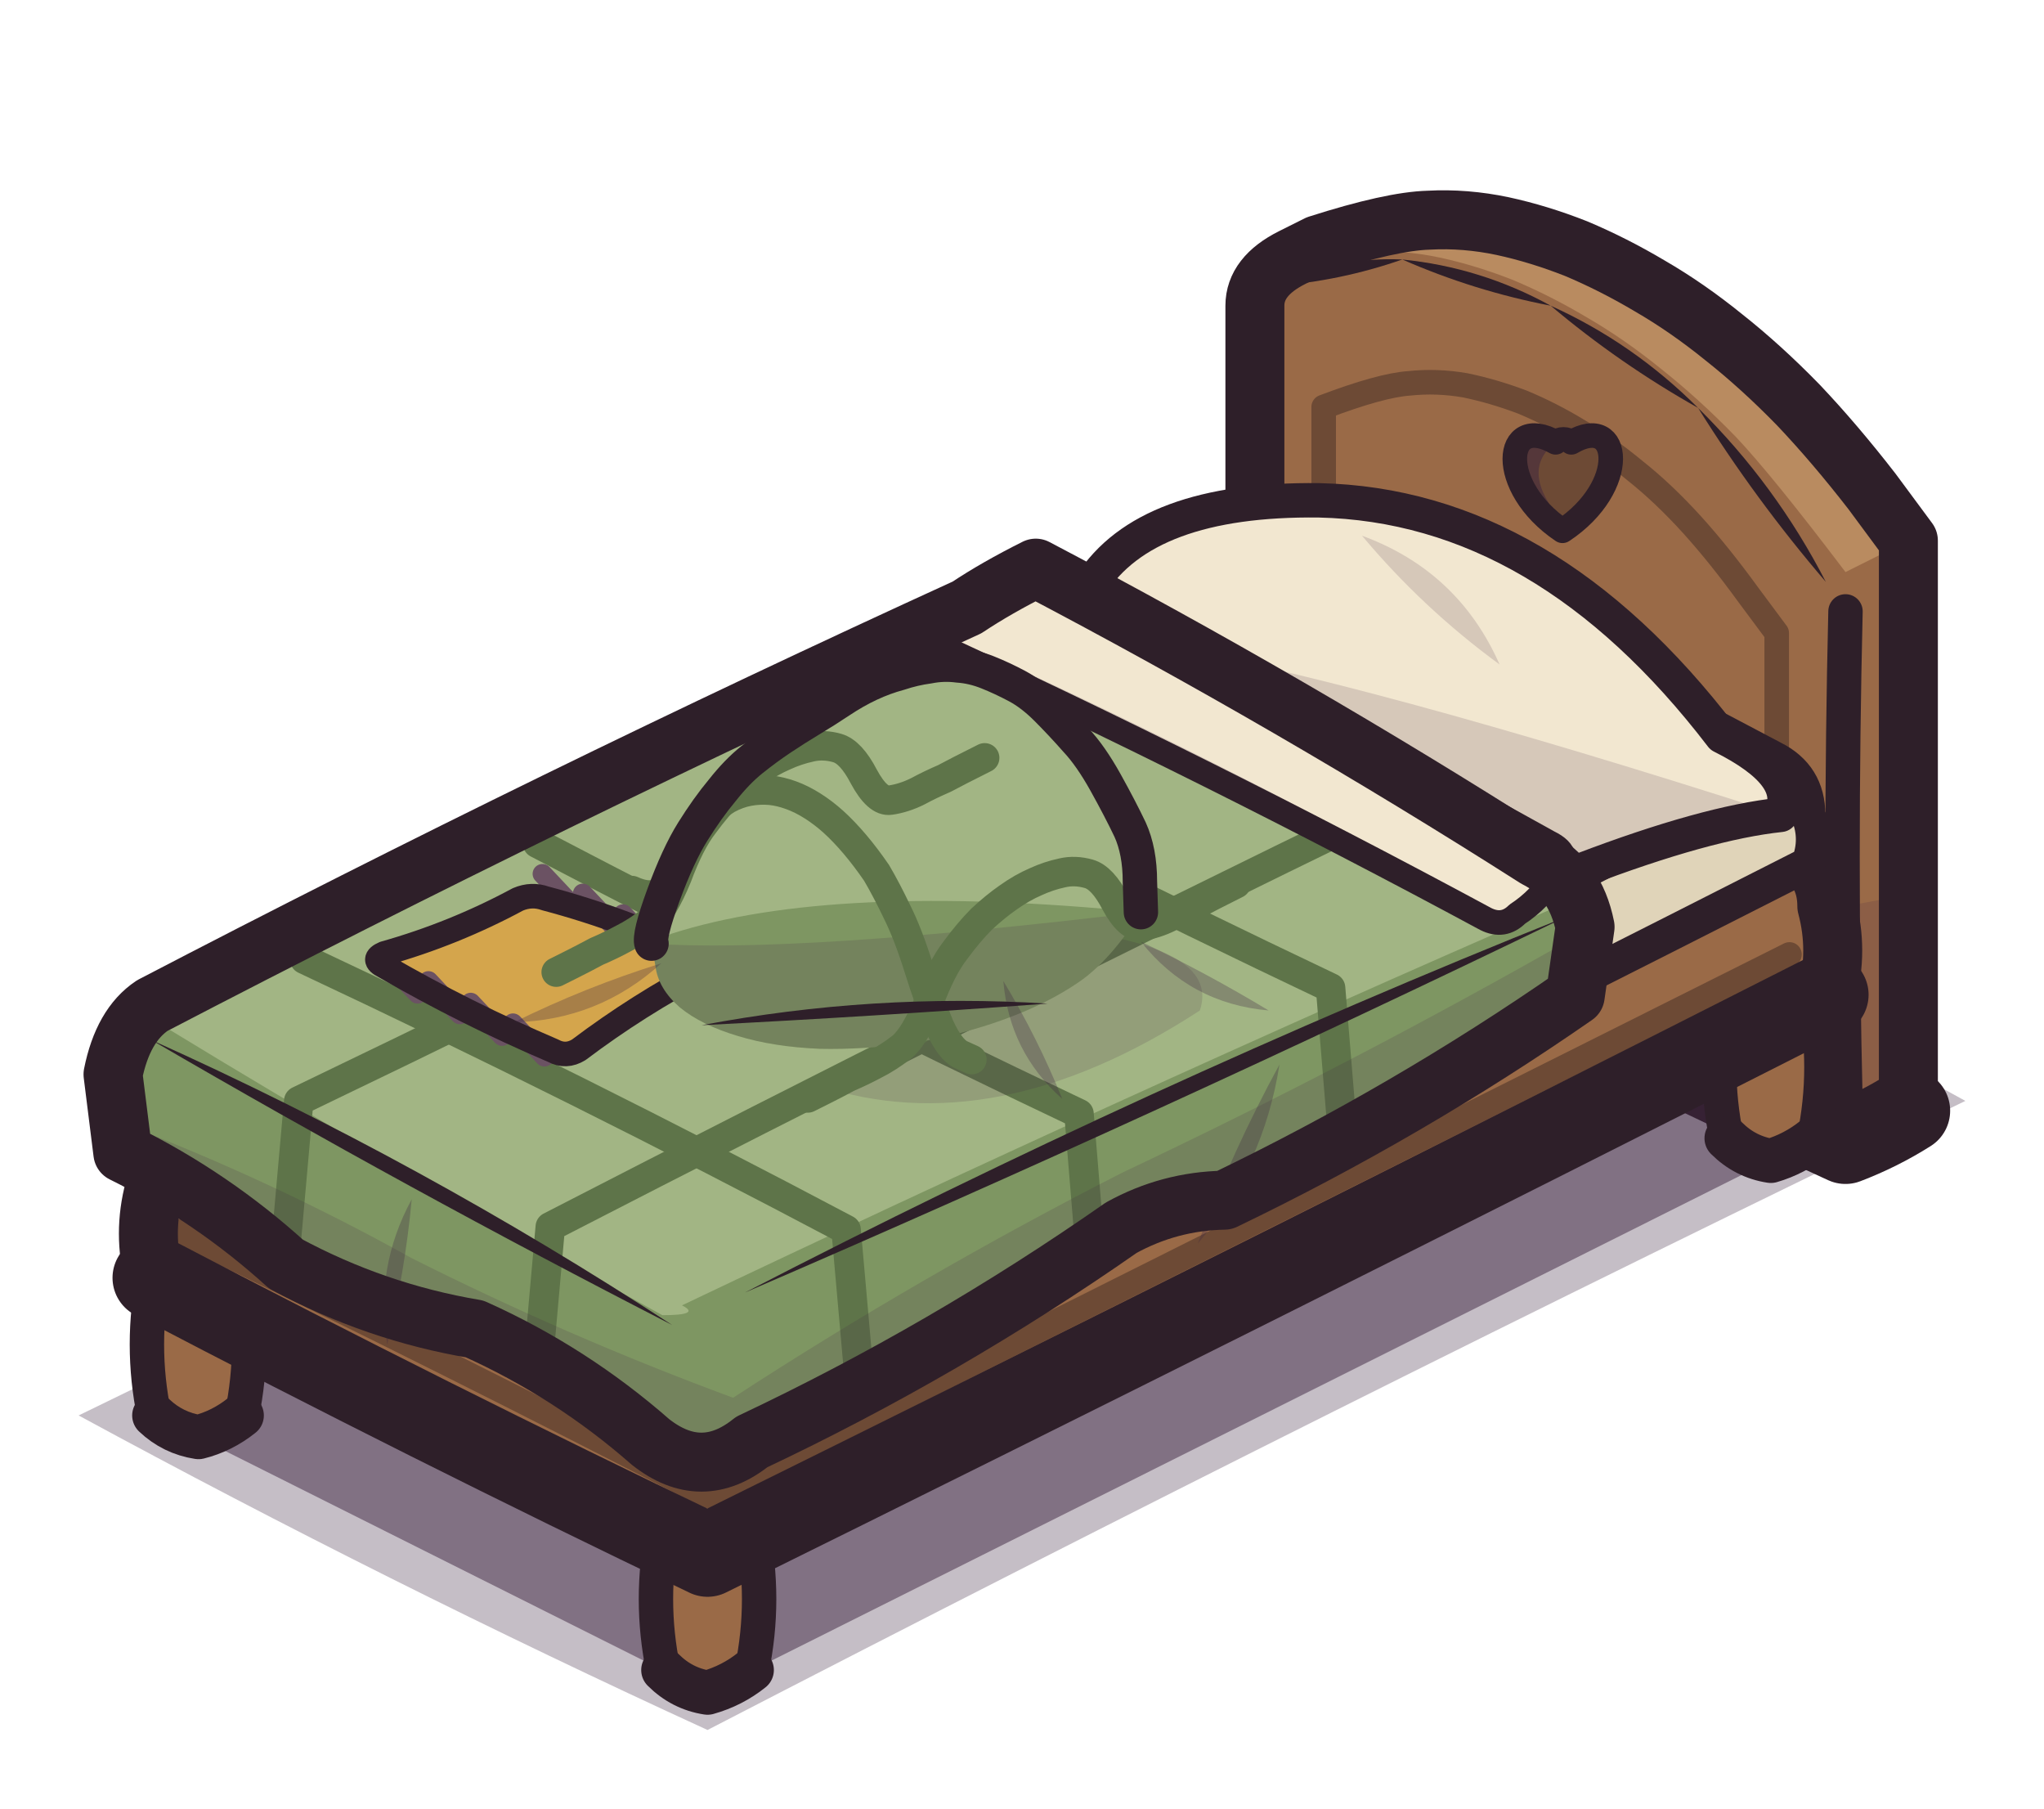
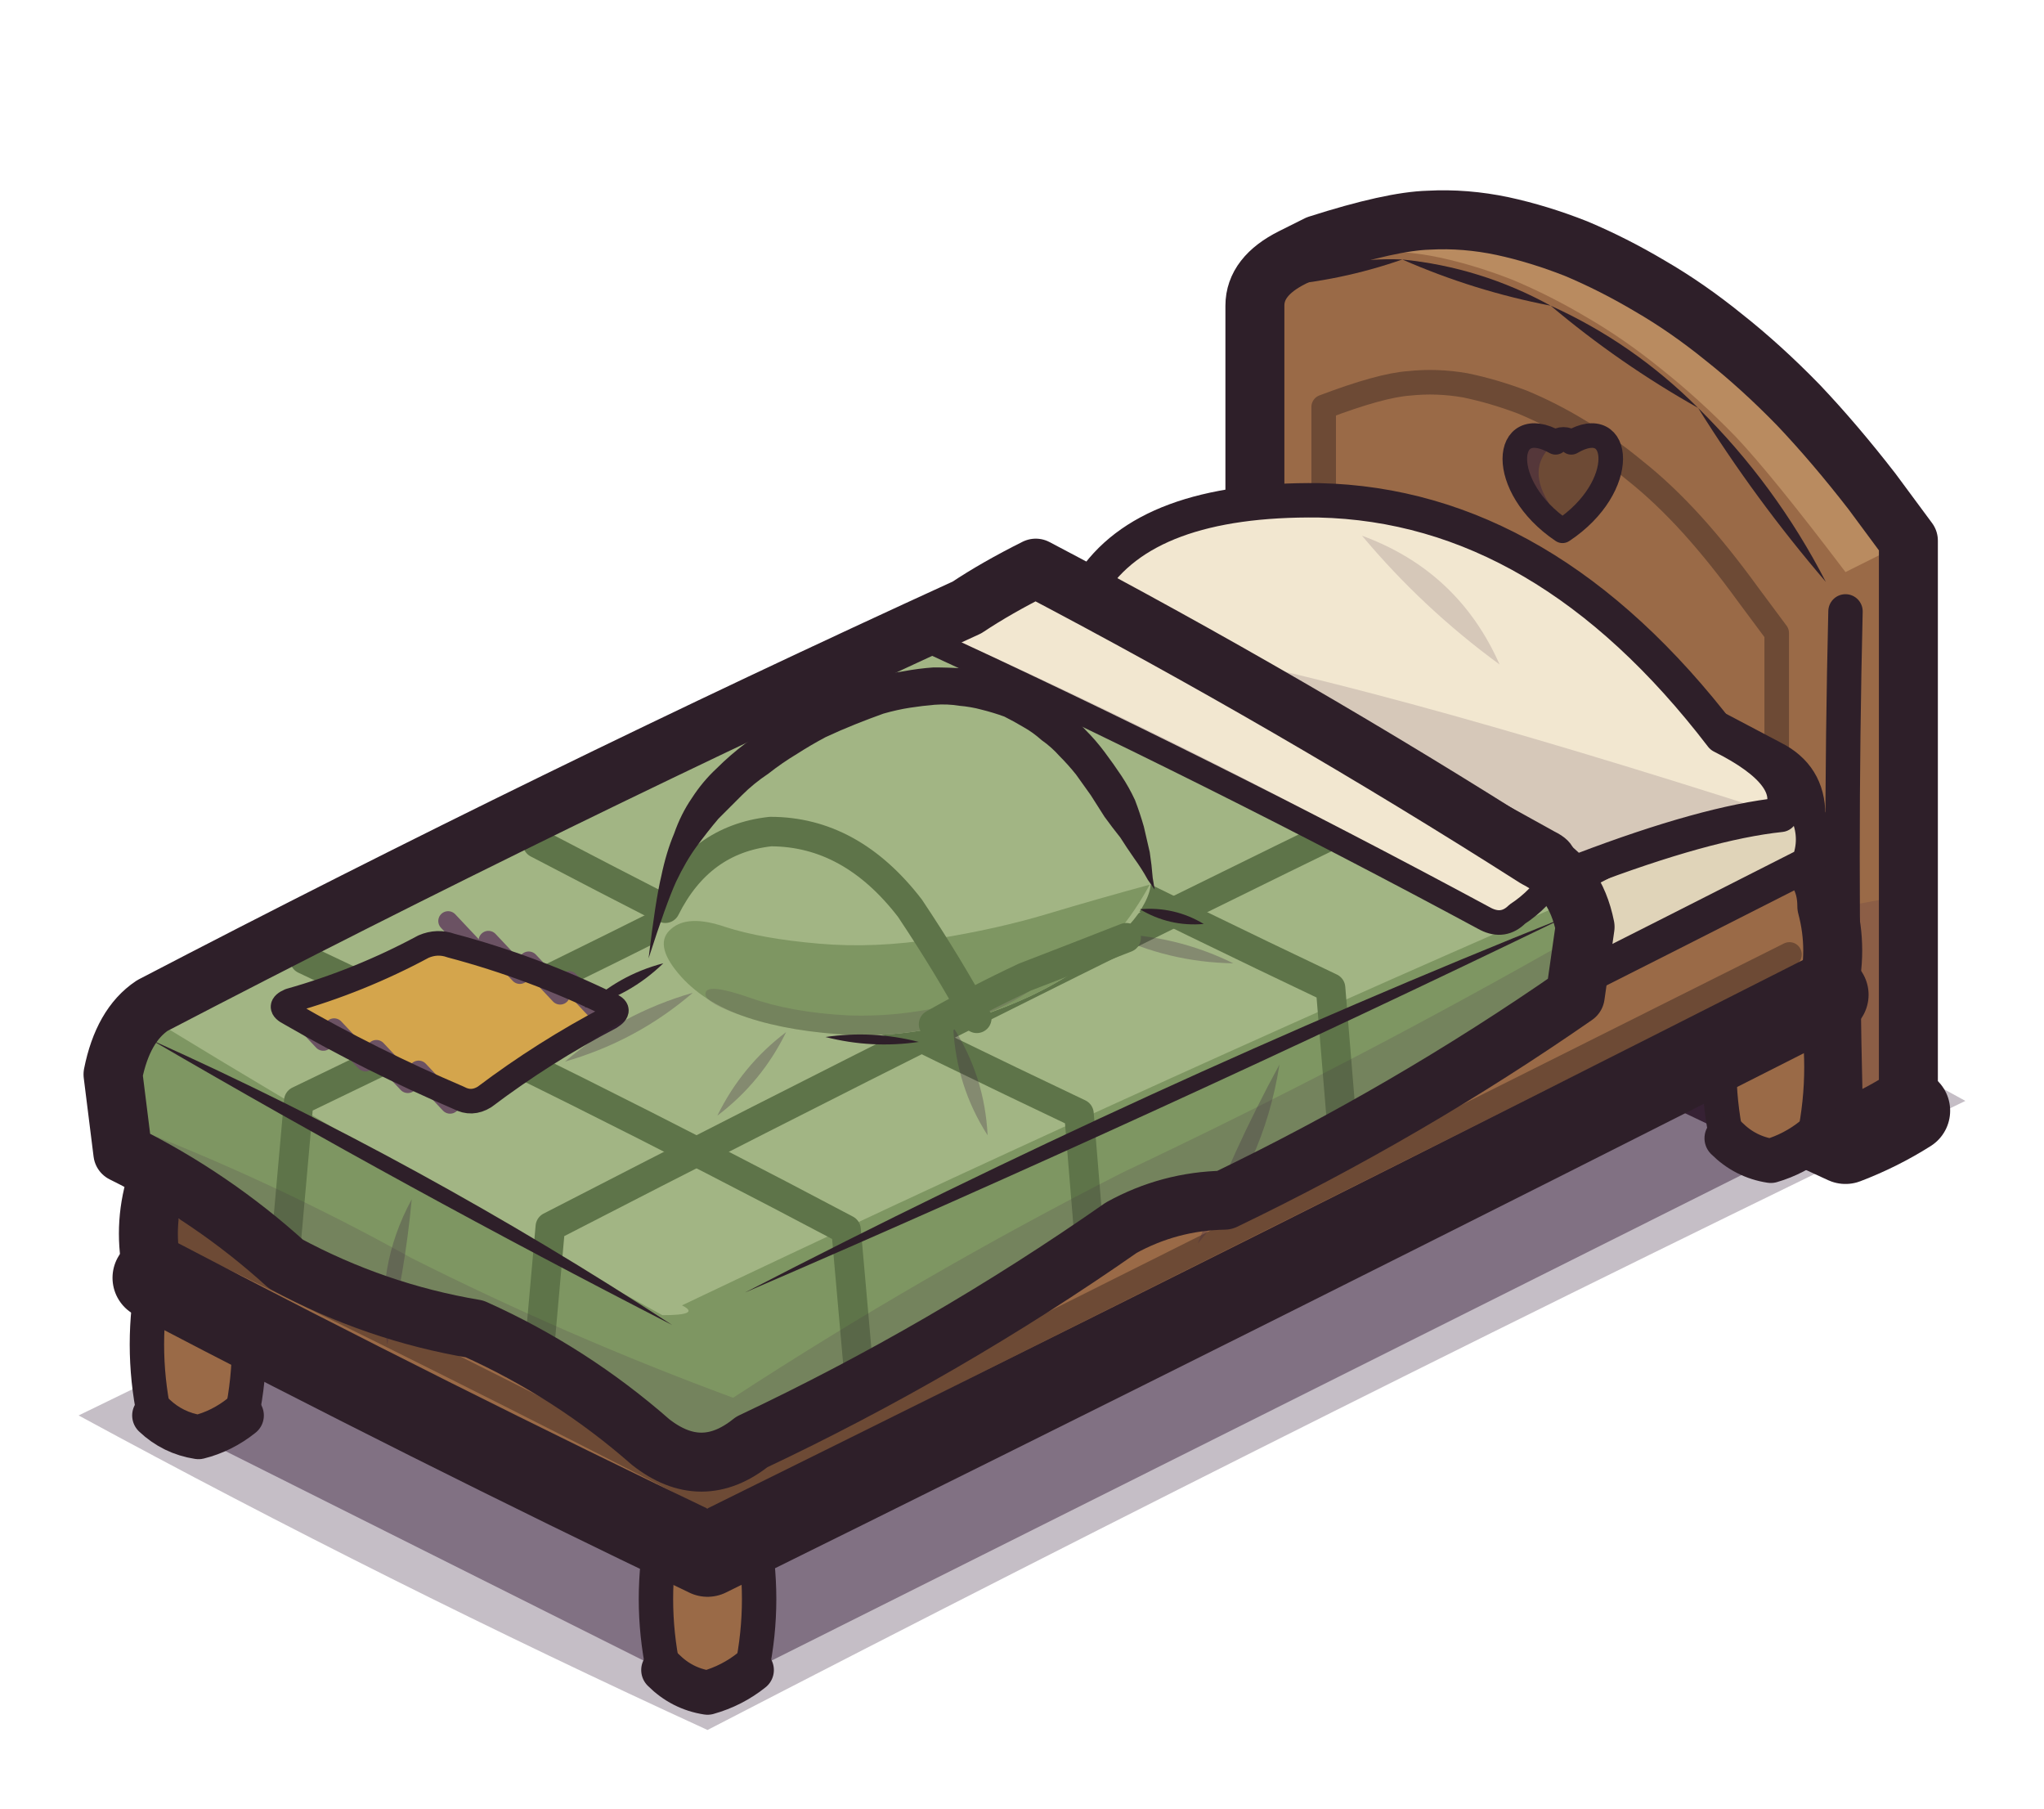
<svg xmlns="http://www.w3.org/2000/svg" viewBox="0 0 208 184" width="208" height="184">
  <g id="p-shadow">
    <path d="M136 80Q168.6 94.7 200 112Q135.6 143.1 72 176Q39.5 161.1 8 144Q72.4 112.7 136 80Z" fill="#3f2541" fill-opacity="0.3" />
  </g>
  <g id="p-headboard">
    <path d="M127.7 86.1L127.7 31.1Q127.7 28.1 131.5 26.2L134.1 24.9Q141.6 22.5 145.4 22.4Q149.1 22.2 152.9 23Q156.6 23.8 160.4 25.3Q164.2 26.9 167.9 29.1Q171.7 31.3 175.4 34.3Q179.2 37.3 183 41.2Q186.7 45.1 190.5 50L194.2 55L194.2 58L194.2 113Q191.2 114.9 187.8 116.2Q157.2 102.2 127.7 86.1Z" fill="#9a6a47" />
    <path d="M134.1 24.9Q141.6 22.5 145.4 22.4Q149.1 22.2 152.9 23Q156.6 23.8 160.4 25.3Q164.2 26.9 167.9 29.1Q171.7 31.3 175.4 34.3Q179.2 37.3 183 41.2Q186.7 45.1 190.5 50L194.2 55L187.8 58.2Q180.3 48.3 176.6 44.4Q172.8 40.5 169 37.5Q165.3 34.5 161.5 32.3Q157.8 30.1 154 28.5Q150.2 27 146.5 26.2Q142.7 25.4 139 25.6Q135.2 25.7 131.4 26.9L127.7 28.1Z" fill="#b98b60" />
    <path d="M127.7 86.1L127.7 64.1Q143.8 71.9 157.8 83.1Q172.3 89.2 187.8 92.2L194.2 91L194.2 113L187.8 116.2Z" fill="#3f2541" fill-opacity="0.16" />
    <path d="M134.7 81.6L134.7 41.4Q140.5 39.2 143.4 39Q146.2 38.7 149.1 39.2Q152 39.8 154.9 40.9Q157.8 42.1 160.6 43.8Q163.5 45.5 166.4 47.9Q169.3 50.2 172.2 53.4Q175 56.5 177.9 60.5L180.8 64.4L180.8 104.6" fill="none" stroke="#6d4a35" stroke-width="2.5" stroke-linecap="round" stroke-linejoin="round" />
    <path d="M159 54C152.3 49.5 153 42 158.3 45C158.7 44.6 159.5 44.6 159.9 45C165 42 165.8 49.5 159 54Z" fill="#6d4a35" />
    <path d="M159 54C152.3 49.5 153 42 158.3 45Q155.3 47.3 157.5 51Z" fill="#3f2541" fill-opacity="0.5" />
    <path d="M159 54C152.3 49.5 153 42 158.3 45C158.7 44.6 159.5 44.6 159.9 45C165 42 165.8 49.5 159 54Z" fill="none" stroke="#2e1f29" stroke-width="2.5" stroke-linecap="round" stroke-linejoin="round" />
    <path d="M187.8 62.2Q187.2 87.2 187.8 112.2" fill="none" stroke="#2e1f29" stroke-width="3.5" stroke-linecap="round" stroke-linejoin="round" />
    <path d="M129.7 29.1Q135.9 26.1 142.7 26.4Q136.4 28.6 129.7 29.1Z" fill="#2e1f29" />
    <path d="M142.7 26.4Q150.7 27.2 157.8 31.1Q150 29.6 142.7 26.4Z" fill="#2e1f29" />
    <path d="M157.8 31.1Q166.2 34.9 172.8 41.5Q164.8 37 157.8 31.1Z" fill="#2e1f29" />
    <path d="M172.8 41.5Q180.7 49.3 185.8 59.2Q178.6 50.8 172.8 41.5Z" fill="#2e1f29" />
    <path d="M127.7 86.1L127.7 31.1Q127.7 28.1 131.5 26.2L134.1 24.9Q141.6 22.5 145.4 22.4Q149.1 22.2 152.9 23Q156.6 23.8 160.4 25.3Q164.2 26.9 167.9 29.1Q171.7 31.3 175.4 34.3Q179.2 37.3 183 41.2Q186.7 45.1 190.5 50L194.2 55L194.2 58L194.2 113Q191.2 114.9 187.8 116.2Q157.2 102.2 127.7 86.1Z" fill="none" stroke="#2e1f29" stroke-width="6" stroke-linecap="round" stroke-linejoin="round" />
    <path d="M194.2 113Q191.2 114.9 187.8 116.2Q157.2 102.2 127.7 86.1" fill="none" stroke="#2e1f29" stroke-width="8.5" stroke-linecap="round" stroke-linejoin="round" />
  </g>
  <g id="p-frame">
    <path d="M185.9 101.2L72 158.2L15.7 130L15.7 144L72 172.2L185.9 115.2Z" fill="#3f2541" fill-opacity="0.5" />
    <path d="M181.5 98.3Q182.9 97.6 183.3 99.2Q184.6 99.8 184.6 101.3Q186.1 108.6 184.6 115.8Q182.6 117.4 180.2 118.1Q177.6 117.7 175.7 115.8Q174.2 108.6 175.7 101.3Q175.7 99.8 177 99.2Q177.4 97.6 178.8 98.3Q180.2 97.6 181.5 98.3Z" fill="#9a6a47" />
    <path d="M181.5 98.3Q182.9 97.6 183.3 99.2Q184.6 99.8 183.3 100.5Q182.3 100.1 181.9 101.2Q180.2 102.1 178.4 101.2Q177.4 101.4 177 100.5Q175.7 99.8 177 99.2Q177.4 97.6 178.8 98.3Q180.2 97.6 181.5 98.3Z" fill="#b98b60" />
    <path d="M181.5 98.3Q182.9 97.6 183.3 99.2Q184.6 99.8 184.6 101.3Q186.1 108.6 184.6 115.8Q182.6 117.4 180.2 118.1Q177.6 117.7 175.7 115.8Q174.2 108.6 175.7 101.3Q175.7 99.8 177 99.2Q177.4 97.6 178.8 98.3Q180.2 97.6 181.5 98.3Z" fill="none" stroke="#2e1f29" stroke-width="3.5" stroke-linecap="round" stroke-linejoin="round" />
    <path d="M184.6 115.8Q182.6 117.4 180.2 118.1Q177.6 117.7 175.7 115.8" fill="none" stroke="#2e1f29" stroke-width="4.5" stroke-linecap="round" stroke-linejoin="round" />
    <path d="M21.5 126.4Q22.9 125.8 23.3 127.3Q24.6 128 24.6 129.5Q26.1 136.8 24.6 144Q22.6 145.6 20.2 146.2Q17.6 145.8 15.7 144Q14.2 136.8 15.7 129.5Q15.7 128 17 127.3Q17.4 125.8 18.8 126.4Q20.2 125.8 21.5 126.4Z" fill="#9a6a47" />
    <path d="M21.5 126.4Q22.9 125.8 23.3 127.3Q24.6 128 23.3 128.7Q22.3 128.3 21.9 129.3Q20.2 130.2 18.4 129.3Q17.4 129.5 17 128.7Q15.7 128 17 127.3Q17.4 125.8 18.8 126.4Q20.2 125.8 21.5 126.4Z" fill="#b98b60" />
    <path d="M21.5 126.4Q22.9 125.8 23.3 127.3Q24.6 128 24.6 129.5Q26.1 136.8 24.6 144Q22.6 145.6 20.2 146.2Q17.6 145.8 15.7 144Q14.2 136.8 15.7 129.5Q15.7 128 17 127.3Q17.4 125.8 18.8 126.4Q20.2 125.8 21.5 126.4Z" fill="none" stroke="#2e1f29" stroke-width="3.5" stroke-linecap="round" stroke-linejoin="round" />
    <path d="M24.6 144Q22.6 145.6 20.2 146.2Q17.6 145.8 15.7 144" fill="none" stroke="#2e1f29" stroke-width="4.5" stroke-linecap="round" stroke-linejoin="round" />
    <path d="M73.3 152.4Q74.8 151.7 75.1 153.2Q76.5 153.9 76.5 155.4Q78 162.7 76.5 169.9Q74.5 171.5 72 172.2Q69.4 171.8 67.5 169.9Q66 162.7 67.5 155.4Q67.5 153.9 68.9 153.2Q69.2 151.7 70.7 152.4Q72 151.7 73.3 152.4Z" fill="#9a6a47" />
    <path d="M73.3 152.4Q74.8 151.7 75.1 153.2Q76.5 153.9 75.1 154.6Q74.1 154.2 73.8 155.3Q72 156.2 70.2 155.3Q69.3 155.5 68.9 154.6Q67.5 153.9 68.9 153.2Q69.2 151.7 70.7 152.4Q72 151.7 73.3 152.4Z" fill="#b98b60" />
    <path d="M73.3 152.4Q74.8 151.7 75.1 153.2Q76.5 153.9 76.5 155.4Q78 162.7 76.5 169.9Q74.5 171.5 72 172.2Q69.4 171.8 67.5 169.9Q66 162.7 67.5 155.4Q67.5 153.9 68.9 153.2Q69.2 151.7 70.7 152.4Q72 151.7 73.3 152.4Z" fill="none" stroke="#2e1f29" stroke-width="3.5" stroke-linecap="round" stroke-linejoin="round" />
    <path d="M76.5 169.9Q74.5 171.5 72 172.2Q69.4 171.8 67.5 169.9" fill="none" stroke="#2e1f29" stroke-width="4.5" stroke-linecap="round" stroke-linejoin="round" />
    <path d="M133.2 61.8Q158.1 73.4 182.3 86.4Q185.9 88.2 185.9 92.2Q187.1 96.7 185.9 101.2Q129.1 130 72 158.2Q43.6 144.6 15.7 130Q14.5 125.5 15.7 121Q15.7 117 19.3 115.2Q72.3 87.8 126 61.8Q129.6 60 133.2 61.8Z" fill="#9a6a47" />
    <path d="M133.2 61.8Q158.1 73.4 182.3 86.4Q185.9 88.2 182.3 90Q127.7 116.4 73.8 144.3Q72 145.2 70.2 144.3Q44.5 132.1 19.3 118.8Q15.7 117 19.3 115.2Q72.3 87.8 126 61.8Q129.6 60 133.2 61.8Z" fill="#b98b60" />
    <path d="M18.2 125.3Q45.3 138.4 72 152.2L182.1 97.1" fill="none" stroke="#6d4a35" stroke-width="2.5" stroke-linecap="round" stroke-linejoin="round" />
    <path d="M17.9 118.1Q44.4 128.7 68.6 143.5Q42.7 131.9 17.9 118.1Z" fill="#2e1f29" />
    <path d="M78.8 141.7Q129 114 181.4 90.5Q130.6 117.2 78.8 141.7Z" fill="#2e1f29" />
    <path d="M133.2 61.8Q158.1 73.4 182.3 86.4Q185.9 88.2 185.9 92.2Q187.1 96.7 185.9 101.2Q129.1 130 72 158.2Q43.6 144.6 15.7 130Q14.5 125.5 15.7 121Q15.7 117 19.3 115.2Q72.3 87.8 126 61.8Q129.6 60 133.2 61.8Z" fill="none" stroke="#2e1f29" stroke-width="6" stroke-linecap="round" stroke-linejoin="round" />
    <path d="M185.9 101.2Q129.1 130 72 158.2Q43.6 144.6 15.7 130" fill="none" stroke="#2e1f29" stroke-width="8.5" stroke-linecap="round" stroke-linejoin="round" />
  </g>
  <g id="p-mattress">
    <path d="M134.7 54.2Q157.8 65.1 180.4 77.1Q184 78.9 184 82.9Q185 85.4 184 87.9Q128.5 116.1 72.6 143.6Q45.5 130.7 18.9 116.7Q17.9 114.2 18.9 111.7Q18.9 107.7 22.5 105.9Q73.9 79.5 125.8 54.2Q130.2 52 134.7 54.2Z" fill="#e0d4b9" />
    <path d="M134.7 54.2Q157.4 64.9 179.5 76.6Q184 78.9 179.5 81.1Q126.6 106.7 74.4 133.7Q72.6 134.6 70.9 133.7Q46.8 122.3 23.4 109.9Q18.9 107.7 23.4 105.4Q74.3 79.3 125.8 54.2Q130.2 52 134.7 54.2Z" fill="#f2e9d4" />
    <path d="M21 108.8Q46.3 118.7 69.4 132.9Q44.7 121.9 21 108.8Z" fill="#2e1f29" />
    <path d="M79.3 131.2Q128.4 104 179.5 81.1Q130 107.2 79.3 131.2Z" fill="#2e1f29" />
    <path d="M134.7 54.2Q157.8 65.1 180.4 77.1Q184 78.9 184 82.9Q185 85.4 184 87.9Q128.5 116.1 72.6 143.6Q45.5 130.7 18.9 116.7Q17.9 114.2 18.9 111.7Q18.9 107.7 22.5 105.9Q73.9 79.5 125.8 54.2Q130.2 52 134.7 54.2Z" fill="none" stroke="#2e1f29" stroke-width="3.5" stroke-linecap="round" stroke-linejoin="round" />
  </g>
  <g id="p-pillow">
    <path d="M134.2 50.9Q157.2 51.4 175.2 74.9Q183.2 78.9 181.2 82.9Q173.6 83.7 161 88.5Q159 92.5 154 89.5Q135 79 117 65.5Q108 64.5 111 59.5Q116.6 50.7 134.2 50.9Z" fill="#f2e7d0" />
    <path d="M181.2 82.9Q173.6 83.7 161 88.5Q159 92.5 154 89.5Q135 79 117 65.5Q138 69 181.2 82.9Z" fill="#3f2541" fill-opacity="0.16" />
    <path d="M138.6 54.5Q148.4 58.1 152.6 67.6Q144.8 61.9 138.6 54.5Z" fill="#3f2541" fill-opacity="0.16" />
    <path d="M134.2 50.9Q157.2 51.4 175.2 74.9Q183.2 78.9 181.2 82.9Q173.6 83.7 161 88.5Q159 92.5 154 89.5Q135 79 117 65.5Q108 64.5 111 59.5Q116.6 50.7 134.2 50.9Z" fill="none" stroke="#2e1f29" stroke-width="3.5" stroke-linecap="round" stroke-linejoin="round" />
  </g>
  <g id="p-blanket">
    <path d="M105.4 57.8Q131.5 71.5 156.3 87.3Q160.3 89.3 161.3 94.3L160.3 101.3Q143.3 113.1 124.6 122.1Q119 122.2 114.1 124.9Q96.2 137.4 76.5 146.7Q71.4 150.8 66.2 146.7Q58.1 139.6 48.3 135.2Q38.2 133.5 29.1 128.6Q21.6 121.8 12.5 117.3L11.5 109.3Q12.5 104.3 15.5 102.3Q56.4 81 98.4 61.8Q101.4 59.8 105.4 57.8Z" fill="#7e9662" />
    <path d="M105.4 57.8Q131.5 71.5 156.3 87.3Q160.3 89.3 158.3 92.3Q113.5 111.8 69.4 132.8Q71.4 133.8 67.4 133.8Q41.6 119.6 16.5 104.3Q12.5 104.3 15.5 102.3Q56.4 81 98.4 61.8Q101.4 59.8 105.4 57.8Z" fill="#a2b584" />
    <path d="M115.5 69.4Q73.3 91.4 30.4 112L29.1 126.6" fill="none" stroke="#5e7449" stroke-width="3" stroke-linecap="round" stroke-linejoin="round" />
    <path d="M141.1 82.2Q98.3 103 56 124.8L54.7 139.4" fill="none" stroke="#5e7449" stroke-width="3" stroke-linecap="round" stroke-linejoin="round" />
    <path d="M80.3 73Q107.6 87.3 135.4 100.5L136.6 115.1" fill="none" stroke="#5e7449" stroke-width="3" stroke-linecap="round" stroke-linejoin="round" />
    <path d="M54.7 85.8Q82 100.1 109.8 113.3L111 127.9" fill="none" stroke="#5e7449" stroke-width="3" stroke-linecap="round" stroke-linejoin="round" />
    <path d="M31 97.6Q58.9 110.7 86.1 125.1L87.4 139.8" fill="none" stroke="#5e7449" stroke-width="3" stroke-linecap="round" stroke-linejoin="round" />
    <path d="M161.3 94.3L160.3 101.3Q143.3 113.1 124.6 122.1Q119 122.2 114.1 124.9Q96.2 137.4 76.5 146.7Q71.4 150.8 66.2 146.7Q58.1 139.6 48.3 135.2Q38.2 133.5 29.1 128.6Q21.6 121.8 12.5 117.3L12.5 114.3Q27.7 120.1 41.9 128Q57.8 136 74.6 142.2Q93.8 129.7 114.2 119.3Q137.7 108.2 160.3 95.3Z" fill="#3f2541" fill-opacity="0.16" />
    <path d="M130.2 108.3Q128.6 118.6 121.9 126.5Q125.4 117.1 130.2 108.3Z" fill="#3f2541" fill-opacity="0.3" />
    <path d="M41.9 122Q41.2 129.5 39.4 136.8Q38.1 129 41.9 122Z" fill="#3f2541" fill-opacity="0.3" />
    <path d="M106.7 60.2Q132.7 71.8 157.6 85.7Q160.3 87 158.2 89.1Q156.7 91.5 154.4 93Q153 94.4 151.2 93.5Q123 78.3 93.9 64.9Q92.1 64 94 63.2Q97.4 61.1 101.2 60Q104 58.8 106.7 60.2Z" fill="#f2e7d0" />
    <path d="M99 65.9Q121.5 76.1 143.2 88Q120.1 79 99 65.9Z" fill="#3f2541" fill-opacity="0.16" />
    <path d="M106.7 60.2Q132.7 71.8 157.6 85.7Q160.3 87 158.2 89.1Q156.7 91.5 154.4 93Q153 94.4 151.2 93.5Q123 78.3 93.9 64.9Q92.1 64 94 63.2Q97.4 61.1 101.2 60Q104 58.8 106.7 60.2Z" fill="none" stroke="#2e1f29" stroke-width="2.5" stroke-linecap="round" stroke-linejoin="round" />
-     <path d="M55.5 91.4Q63.8 93.6 71.6 97.4Q73 97.9 71.7 98.7Q65 102.2 58.9 106.8Q57.6 107.6 56.3 106.9Q47.4 103.1 39.1 98.3Q37.7 97.6 39.1 97Q46.2 95 52.7 91.5Q54.1 90.9 55.5 91.4Z" fill="#d4a54c" />
-     <path d="M55.2 88.9L58.4 92.3" fill="none" stroke="#6b5263" stroke-width="2" stroke-linecap="round" stroke-linejoin="round" />
-     <path d="M39.3 97.7L42.5 101.1" fill="none" stroke="#6b5263" stroke-width="2" stroke-linecap="round" stroke-linejoin="round" />
-     <path d="M59.3 90.9L62.5 94.3" fill="none" stroke="#6b5263" stroke-width="2" stroke-linecap="round" stroke-linejoin="round" />
-     <path d="M43.6 99.8L46.8 103.2" fill="none" stroke="#6b5263" stroke-width="2" stroke-linecap="round" stroke-linejoin="round" />
-     <path d="M63.4 93L66.6 96.4" fill="none" stroke="#6b5263" stroke-width="2" stroke-linecap="round" stroke-linejoin="round" />
-     <path d="M47.9 102L51.1 105.4" fill="none" stroke="#6b5263" stroke-width="2" stroke-linecap="round" stroke-linejoin="round" />
-     <path d="M67.5 95L70.7 98.4" fill="none" stroke="#6b5263" stroke-width="2" stroke-linecap="round" stroke-linejoin="round" />
-     <path d="M52.2 104.1L55.4 107.5" fill="none" stroke="#6b5263" stroke-width="2" stroke-linecap="round" stroke-linejoin="round" />
-     <path d="M55.5 91.4Q63.8 93.6 71.6 97.4Q73 97.9 71.7 98.7Q65 102.2 58.9 106.8Q57.6 107.6 56.3 106.9Q47.4 103.1 39.1 98.3Q37.7 97.6 39.1 97Q46.2 95 52.7 91.5Q54.1 90.9 55.5 91.4Z" fill="none" stroke="#2e1f29" stroke-width="2.5" stroke-linecap="round" stroke-linejoin="round" />
+     <path d="M45.9 96.2Q54.2 98.4 62 102.2Q63.4 102.7 62.1 103.5Q55.4 107 49.3 111.6Q48 112.4 46.7 111.7Q37.8 107.9 29.5 103.1Q28.1 102.4 29.5 101.8Q36.6 99.8 43.1 96.3Q44.5 95.7 45.9 96.2Z" fill="#d4a54c" />
+     <path d="M45.6 93.7L48.8 97.1" fill="none" stroke="#6b5263" stroke-width="2" stroke-linecap="round" stroke-linejoin="round" />
+     <path d="M29.7 102.5L32.9 105.9" fill="none" stroke="#6b5263" stroke-width="2" stroke-linecap="round" stroke-linejoin="round" />
+     <path d="M49.7 95.7L52.9 99.1" fill="none" stroke="#6b5263" stroke-width="2" stroke-linecap="round" stroke-linejoin="round" />
+     <path d="M34 104.6L37.2 108" fill="none" stroke="#6b5263" stroke-width="2" stroke-linecap="round" stroke-linejoin="round" />
+     <path d="M53.8 97.8L57 101.2" fill="none" stroke="#6b5263" stroke-width="2" stroke-linecap="round" stroke-linejoin="round" />
+     <path d="M38.3 106.8L41.5 110.2" fill="none" stroke="#6b5263" stroke-width="2" stroke-linecap="round" stroke-linejoin="round" />
+     <path d="M57.9 99.8L61.1 103.2" fill="none" stroke="#6b5263" stroke-width="2" stroke-linecap="round" stroke-linejoin="round" />
+     <path d="M42.6 108.9L45.8 112.3" fill="none" stroke="#6b5263" stroke-width="2" stroke-linecap="round" stroke-linejoin="round" />
+     <path d="M45.9 96.2Q54.2 98.4 62 102.2Q63.4 102.7 62.1 103.5Q55.4 107 49.3 111.6Q48 112.4 46.7 111.7Q37.8 107.9 29.5 103.1Q28.1 102.4 29.5 101.8Q36.6 99.8 43.1 96.3Q44.5 95.7 45.9 96.2Z" fill="none" stroke="#2e1f29" stroke-width="2.5" stroke-linecap="round" stroke-linejoin="round" />
    <path d="M159.3 93.3Q118 113.3 75.8 131.5Q116.6 110.4 159.3 93.3Z" fill="#2e1f29" />
    <path d="M15.4 105.8Q43 118.2 68.4 134.8Q41.5 121 15.4 105.8Z" fill="#2e1f29" />
    <path d="M105.4 57.8Q131.5 71.5 156.3 87.3Q160.3 89.3 161.3 94.3L160.3 101.3Q143.3 113.1 124.6 122.1Q119 122.2 114.1 124.9Q96.2 137.4 76.5 146.7Q71.4 150.8 66.2 146.7Q58.1 139.6 48.3 135.2Q38.2 133.5 29.1 128.6Q21.6 121.8 12.5 117.3L11.5 109.3Q12.5 104.3 15.5 102.3Q56.4 81 98.4 61.8Q101.4 59.8 105.4 57.8Z" fill="none" stroke="#2e1f29" stroke-width="6" stroke-linecap="round" stroke-linejoin="round" />
  </g>
  <g id="p-hump" class="st-hump">
-     <path d="M110.1 94.8Q124.1 96.8 122.1 102.8Q101.2 116.4 83.2 110.4Q97.2 106.4 110.1 94.8Z" fill="#3f2541" fill-opacity="0.16" />
-     <path d="M66.3 96Q66 95.2 67.5 91.1Q69 87 70.5 84.6Q72 82.2 73.5 80.4Q75 78.5 76.5 77.3Q78 76.1 79.5 75.1Q81 74.1 82.5 73.2Q84 72.3 85.5 71.3Q87 70.3 88.5 69.6Q90 68.9 91.5 68.5Q93 68 94.5 67.8Q96 67.5 97.5 67.7Q99 67.8 100.5 68.4Q102 69 103.5 69.8Q105 70.6 106.5 72.1Q108 73.6 109.5 75.3Q111 76.9 112.5 79.6Q114 82.3 115 84.4Q116 86.6 116 89.7L116.1 92.8Q113 97.7 109.8 99.9Q106.6 102.1 102.2 103.7Q97.8 105.3 92.9 106.1Q88 106.8 83.4 106.7Q78.7 106.5 75.1 105.4Q71.4 104.3 69.2 102.5Q67 100.6 66.7 98.3L66.3 96Z" fill="#7e9662" />
-     <path d="M66.3 96Q66 95.2 67.5 91.1Q69 87 70.5 84.6Q72 82.2 73.5 80.4Q75 78.5 76.5 77.3Q78 76.1 79.5 75.1Q81 74.1 82.5 73.2Q84 72.3 85.5 71.3Q87 70.3 88.5 69.6Q90 68.9 91.5 68.5Q93 68 94.5 67.8Q96 67.5 97.5 67.7Q99 67.8 100.5 68.4Q102 69 103.5 69.8Q105 70.6 106.5 72.1Q108 73.6 109.5 75.3Q111 76.9 112.5 79.6Q114 82.3 115 84.4Q116 86.6 116 89.7L116.1 92.8Q84.8 89.7 68.3 95Z" fill="#a2b584" />
-     <path d="M66.3 96Q81 97 116.1 92.8Q113 97.7 109.8 99.9Q106.6 102.1 102.2 103.7Q97.8 105.3 92.9 106.1Q88 106.8 83.4 106.7Q78.7 106.5 75.1 105.4Q71.4 104.3 69.2 102.5Q67 100.6 66.7 98.3L66.3 96Z" fill="#3f2541" fill-opacity="0.16" />
-     <path d="M100.2 77.1Q97.4 78.5 96.1 79.2Q94.7 79.8 93.4 80.5Q92 81.2 90.6 81.4Q89.3 81.6 87.9 79Q86.6 76.5 85.2 76.1Q83.8 75.7 82.5 76Q81.1 76.3 79.8 76.9Q78.4 77.5 77 78.5Q75.7 79.4 74.3 80.7Q73 82 71.6 83.9Q70.2 85.7 68.9 89.2Q67.5 92.6 66.2 93.7Q64.8 94.8 63.4 95.5Q62.1 96.2 60.7 96.8Q59.4 97.5 58 98.2L56.6 98.9" fill="none" stroke="#5e7449" stroke-width="3" stroke-linecap="round" stroke-linejoin="round" />
-     <path d="M125.8 89.9Q123 91.3 121.7 92Q120.3 92.6 119 93.3Q117.6 94 116.2 94.2Q114.9 94.4 113.5 91.8Q112.2 89.3 110.8 88.9Q109.4 88.5 108.1 88.8Q106.7 89.1 105.4 89.7Q104 90.3 102.6 91.3Q101.3 92.2 99.9 93.5Q98.6 94.8 97.2 96.7Q95.8 98.5 94.5 102Q93.1 105.4 91.8 106.5Q90.4 107.6 89 108.3Q87.7 109 86.3 109.6Q85 110.3 83.6 111L82.2 111.7" fill="none" stroke="#5e7449" stroke-width="3" stroke-linecap="round" stroke-linejoin="round" />
-     <path d="M64.3 90.6Q66.5 91.6 67.6 90.4Q68.6 89.1 69.7 86.6Q70.8 84.2 71.9 83Q73 81.9 74 81.3Q75.1 80.7 76.2 80.5Q77.3 80.3 78.4 80.4Q79.4 80.5 80.5 80.9Q81.6 81.3 82.7 82Q83.8 82.7 84.8 83.6Q85.9 84.6 87 85.9Q88.1 87.2 89.2 88.8Q90.2 90.5 91.3 92.8Q92.4 95 93.5 98.5Q94.6 102 95.6 104.4Q96.7 106.8 97.8 107.3L98.9 107.8" fill="none" stroke="#5e7449" stroke-width="3" stroke-linecap="round" stroke-linejoin="round" />
-     <path d="M67.3 98Q60.9 103.8 52.3 104Q59.6 100.4 67.3 98Z" fill="#3f2541" fill-opacity="0.3" />
-     <path d="M116.1 95.8Q122.8 99 129.1 102.8Q121.1 102.1 116.1 95.8Z" fill="#3f2541" fill-opacity="0.3" />
-     <path d="M102.1 99.8Q105.6 105.6 108.1 111.8Q102.7 107 102.1 99.8Z" fill="#3f2541" fill-opacity="0.3" />
-     <path d="M66.3 96Q66 95.2 67.5 91.1Q69 87 70.5 84.6Q72 82.2 73.5 80.4Q75 78.5 76.5 77.3Q78 76.1 79.5 75.1Q81 74.1 82.5 73.2Q84 72.3 85.5 71.3Q87 70.3 88.5 69.6Q90 68.9 91.5 68.5Q93 68 94.5 67.8Q96 67.5 97.5 67.7Q99 67.8 100.5 68.4Q102 69 103.5 69.8Q105 70.6 106.5 72.1Q108 73.6 109.5 75.3Q111 76.9 112.5 79.6Q114 82.3 115 84.4Q116 86.6 116 89.7L116.1 92.8" fill="none" stroke="#2e1f29" stroke-width="3.5" stroke-linecap="round" stroke-linejoin="round" />
-     <path d="M106.6 102.1Q89 103.4 71.4 104.3Q88.8 101 106.6 102.1Z" fill="#2e1f29" />
+     <path d="M70.5 101Q63.2 103.1 57.5 108Q64.8 105.9 70.5 101ZM113 95Q118.9 97.9 125.5 98Q119.6 95.1 113 95ZM97 104.5Q97.3 110.5 100.5 115.5Q100.2 109.5 97 104.5ZM80 105Q75.5 108.4 73 113.5Q77.5 110.1 80 105Z" fill="#3f2541" fill-opacity="0.3" />
+     <path d="M66 97.5Q67.5 89 70 84.8Q72.5 80.5 76.5 77.5Q80.5 74.5 84.8 72.6Q89 70.6 92.8 70Q96.5 69.4 100 70.2Q103.5 71 106.3 73Q109 75 111.3 78Q113.5 81 115 84.3Q116.5 87.5 117 89Q117.5 90.5 115.8 93Q114 95.5 109.8 98.5Q105.5 101.5 99.3 103.5Q93 105.5 86.8 105.3Q80.5 105 76 103.5Q71.5 102 66 97.5Z" fill="#a2b584" />
+     <path d="M117 90Q111.5 91.5 106.5 93Q101.5 94.5 95.3 95.5Q89 96.5 83.3 96Q77.5 95.5 73.8 94.3Q70 93 68.3 94.5Q66.5 96 69 99Q71.5 102 76 103.5Q80.5 105 86.8 105.3Q93 105.5 99.3 103.5Q105.5 101.5 109.8 98.5Q114 95.5 117 90Z" fill="#7e9662" />
+     <path d="M111.5 95Q103 100.5 97.5 102Q92 103.5 86.3 103.3Q80.5 103 76.3 101.5Q72 100 71.8 101Q71.5 102 76 103.5Q80.5 105 86.8 105.3Q93 105.5 99.3 103.5Q105.5 101.5 111.5 95Z" fill="#3f2541" fill-opacity="0.16" />
+     <path d="M67.7 92.4Q71.2 85.4 78.4 84.6Q86.6 84.6 92.6 92.4Q96.6 98.4 99.4 103.6" fill="none" stroke="#5e7449" stroke-width="3" stroke-linecap="round" stroke-linejoin="round" />
+     <path d="M114.6 95.4Q109.5 97.4 104.3 99.4Q99.6 101.6 95 104.2" fill="none" stroke="#5e7449" stroke-width="3" stroke-linecap="round" stroke-linejoin="round" />
+     <path d="M66 97.5Q67.8 91.9 68.8 89.7Q69.8 87.6 70.9 86.1Q72 84.6 73.1 83.3Q74.3 82.1 75.5 80.9Q76.7 79.7 78.2 78.7Q79.6 77.6 81.1 76.7Q82.5 75.8 84 75Q85.5 74.3 87 73.7Q88.5 73.1 89.9 72.6Q91.3 72.2 92.6 72Q93.9 71.8 95.1 71.7Q96.4 71.6 97.6 71.8Q98.8 71.9 99.9 72.2Q101.1 72.5 102.2 72.9Q103.2 73.4 104.2 74Q105.1 74.5 106 75.3Q107 76 107.8 76.9Q108.7 77.8 109.5 78.8Q110.3 79.9 111 80.9Q111.7 82 112.4 83.1Q113.2 84.2 114 85.2Q114.7 86.3 115.4 87.3Q116.2 88.4 116.8 89.5Q117.5 90.5 117.5 90.5Q117.5 90.5 117.3 89.3Q117.2 88 117 86.7Q116.7 85.4 116.4 84.1Q116 82.7 115.5 81.4Q114.9 80.1 114.1 78.9Q113.3 77.7 112.4 76.5Q111.5 75.3 110.5 74.3Q109.5 73.2 108.4 72.4Q107.4 71.5 106.2 70.7Q104.9 70 103.6 69.4Q102.3 68.9 100.9 68.5Q99.5 68.2 98 68Q96.5 67.9 95 67.9Q93.5 68 91.9 68.3Q90.4 68.5 88.8 69Q87.2 69.5 85.6 70.2Q84 70.8 82.3 71.7Q80.7 72.5 79.1 73.5Q77.5 74.5 75.9 75.6Q74.3 76.8 72.9 78.2Q71.5 79.5 70.4 81.2Q69.3 82.8 68.6 84.8Q67.8 86.7 67.3 89.1Q66.7 91.6 66 97.5Z" fill="#2e1f29" />
+     <path d="M67.5 98Q62.9 99.2 59.5 102.5Q64.1 101.3 67.5 98ZM116 92.5Q119 94.3 122.5 94Q119.5 92.2 116 92.5ZM84 105.5Q88.7 106.7 93.5 106Q88.8 104.8 84 105.5Z" fill="#2e1f29" />
  </g>
</svg>
